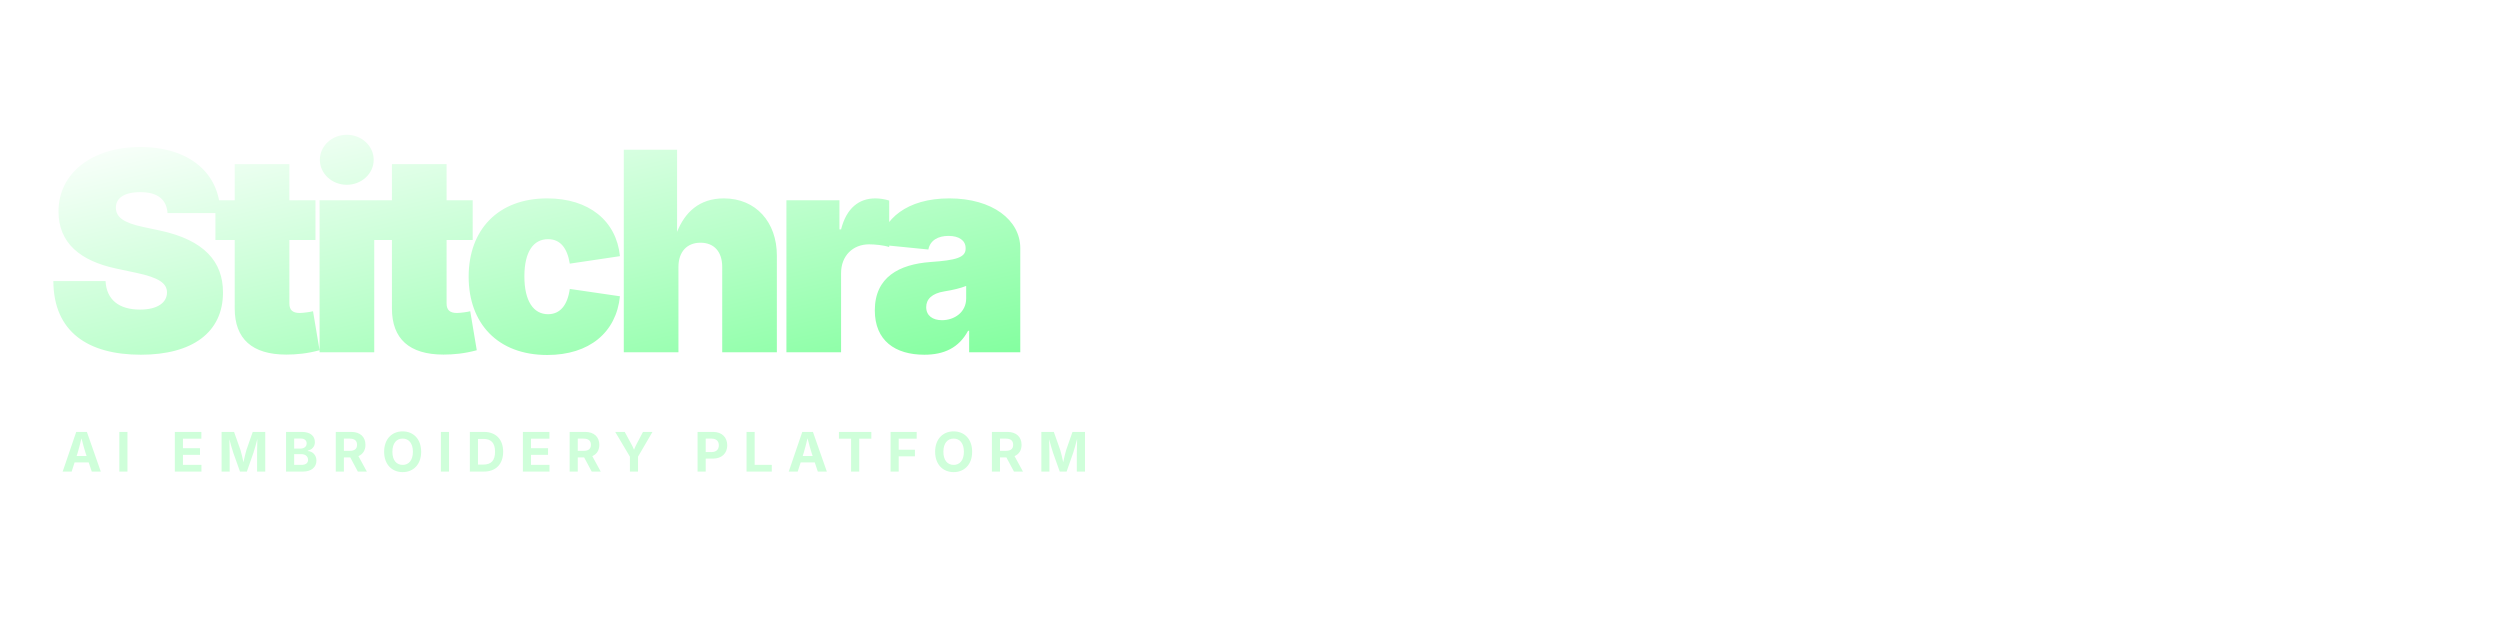
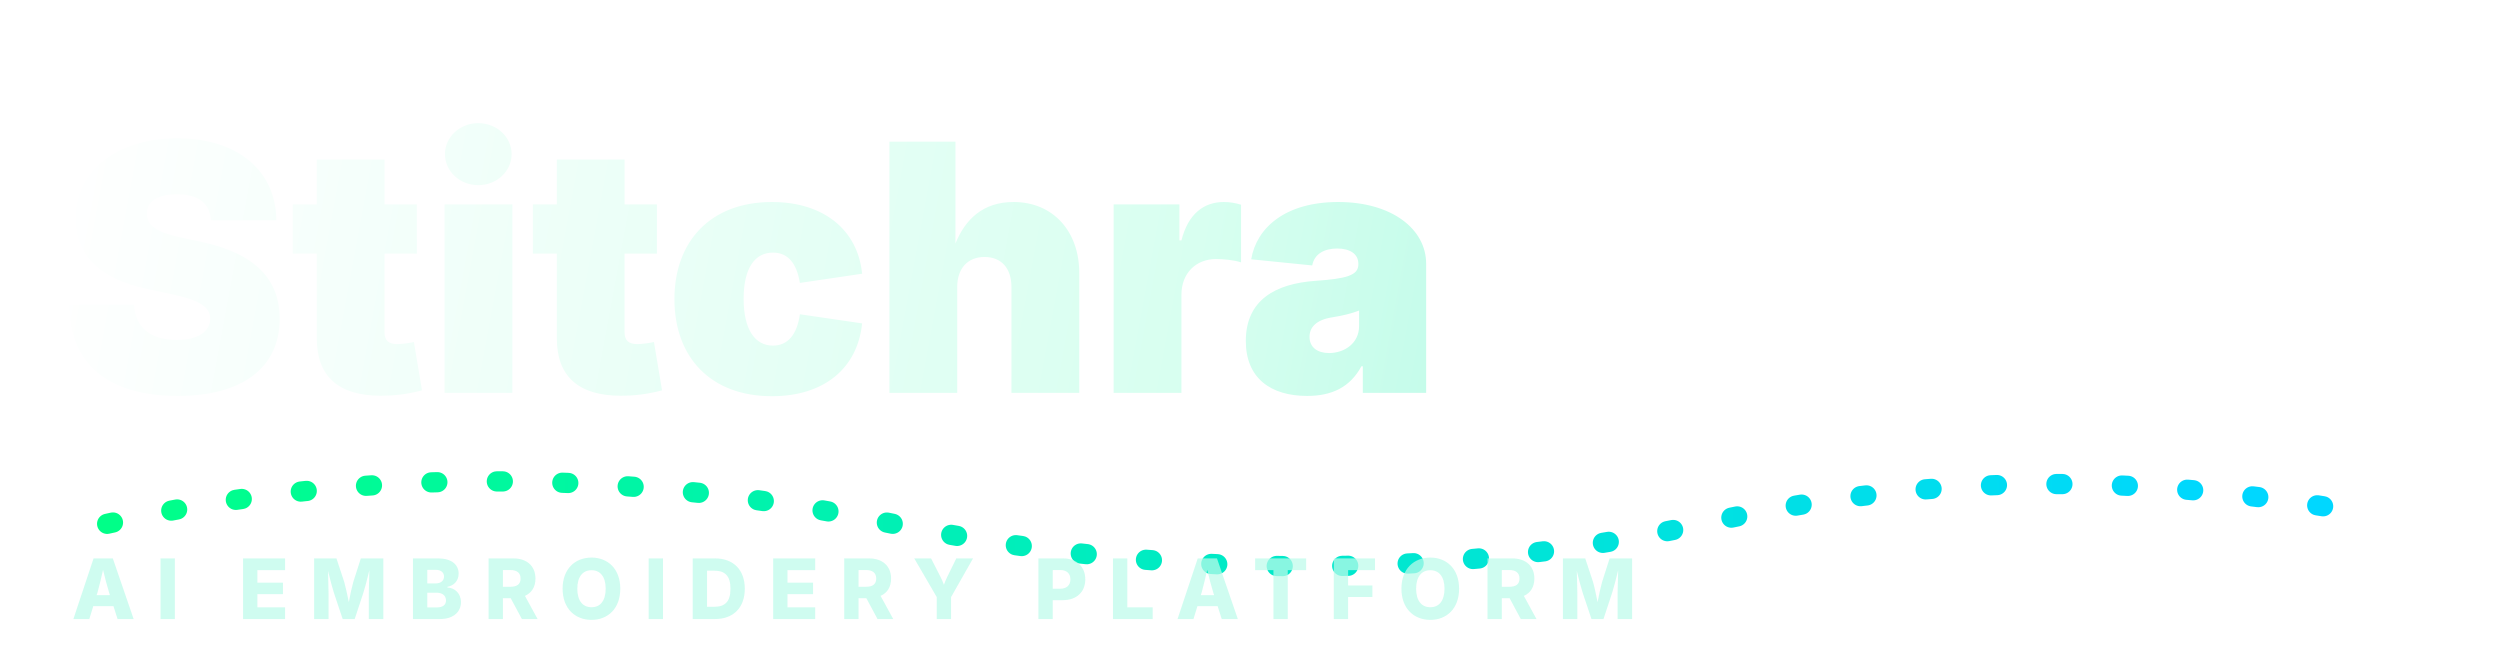
- <svg xmlns="http://www.w3.org/2000/svg" width="2200" height="560" viewBox="0 0 2200 560">
+ <svg xmlns="http://www.w3.org/2000/svg" width="420" height="112" viewBox="0 0 420 112" fill="none">
  <defs>
-     <linearGradient id="text" x1="0" y1="0" x2="1" y2="1">
-       <stop offset="0" stop-color="#FFFFFF" />
-       <stop offset=".55" stop-color="#BCFFCC" />
-       <stop offset="1" stop-color="#83FF9F" />
+     <linearGradient id="wordmark-text" x1="12" y1="18" x2="402" y2="90" gradientUnits="userSpaceOnUse">
+       <stop stop-color="#FFFFFF" />
+       <stop offset="0.48" stop-color="#D8FFF0" />
+       <stop offset="1" stop-color="#7CF0D4" />
+     </linearGradient>
+     <linearGradient id="wordmark-line" x1="19" y1="92" x2="376" y2="92" gradientUnits="userSpaceOnUse">
+       <stop stop-color="#00FF88" />
+       <stop offset="1" stop-color="#00D7FF" />
    </linearGradient>
  </defs>
-   <text x="40" y="310" font-family="Inter, Arial, sans-serif" font-size="245" font-weight="900" letter-spacing="-16" fill="url(#text)">Stitchra</text>
-   <text x="54" y="415" font-family="Inter, Arial, sans-serif" font-size="48" font-weight="700" letter-spacing="12" fill="#BCFFCC" opacity=".72">AI EMBROIDERY PLATFORM</text>
+   <text x="10" y="66" fill="url(#wordmark-text)" font-family="Inter, Avenir Next, Arial, sans-serif" font-size="58" font-weight="900" letter-spacing="0">Stitchra</text>
+   <path d="M18 88C62 78 107 79 150 88C194 97 241 98 286 88C322 80 356 79 396 86" stroke="url(#wordmark-line)" stroke-width="3.4" stroke-linecap="round" stroke-dasharray="1 10" />
+   <text x="12" y="104" fill="#BDFBEA" fill-opacity="0.72" font-family="Inter, Avenir Next, Arial, sans-serif" font-size="14" font-weight="800" letter-spacing="3.4">AI EMBROIDERY PLATFORM</text>
</svg>
